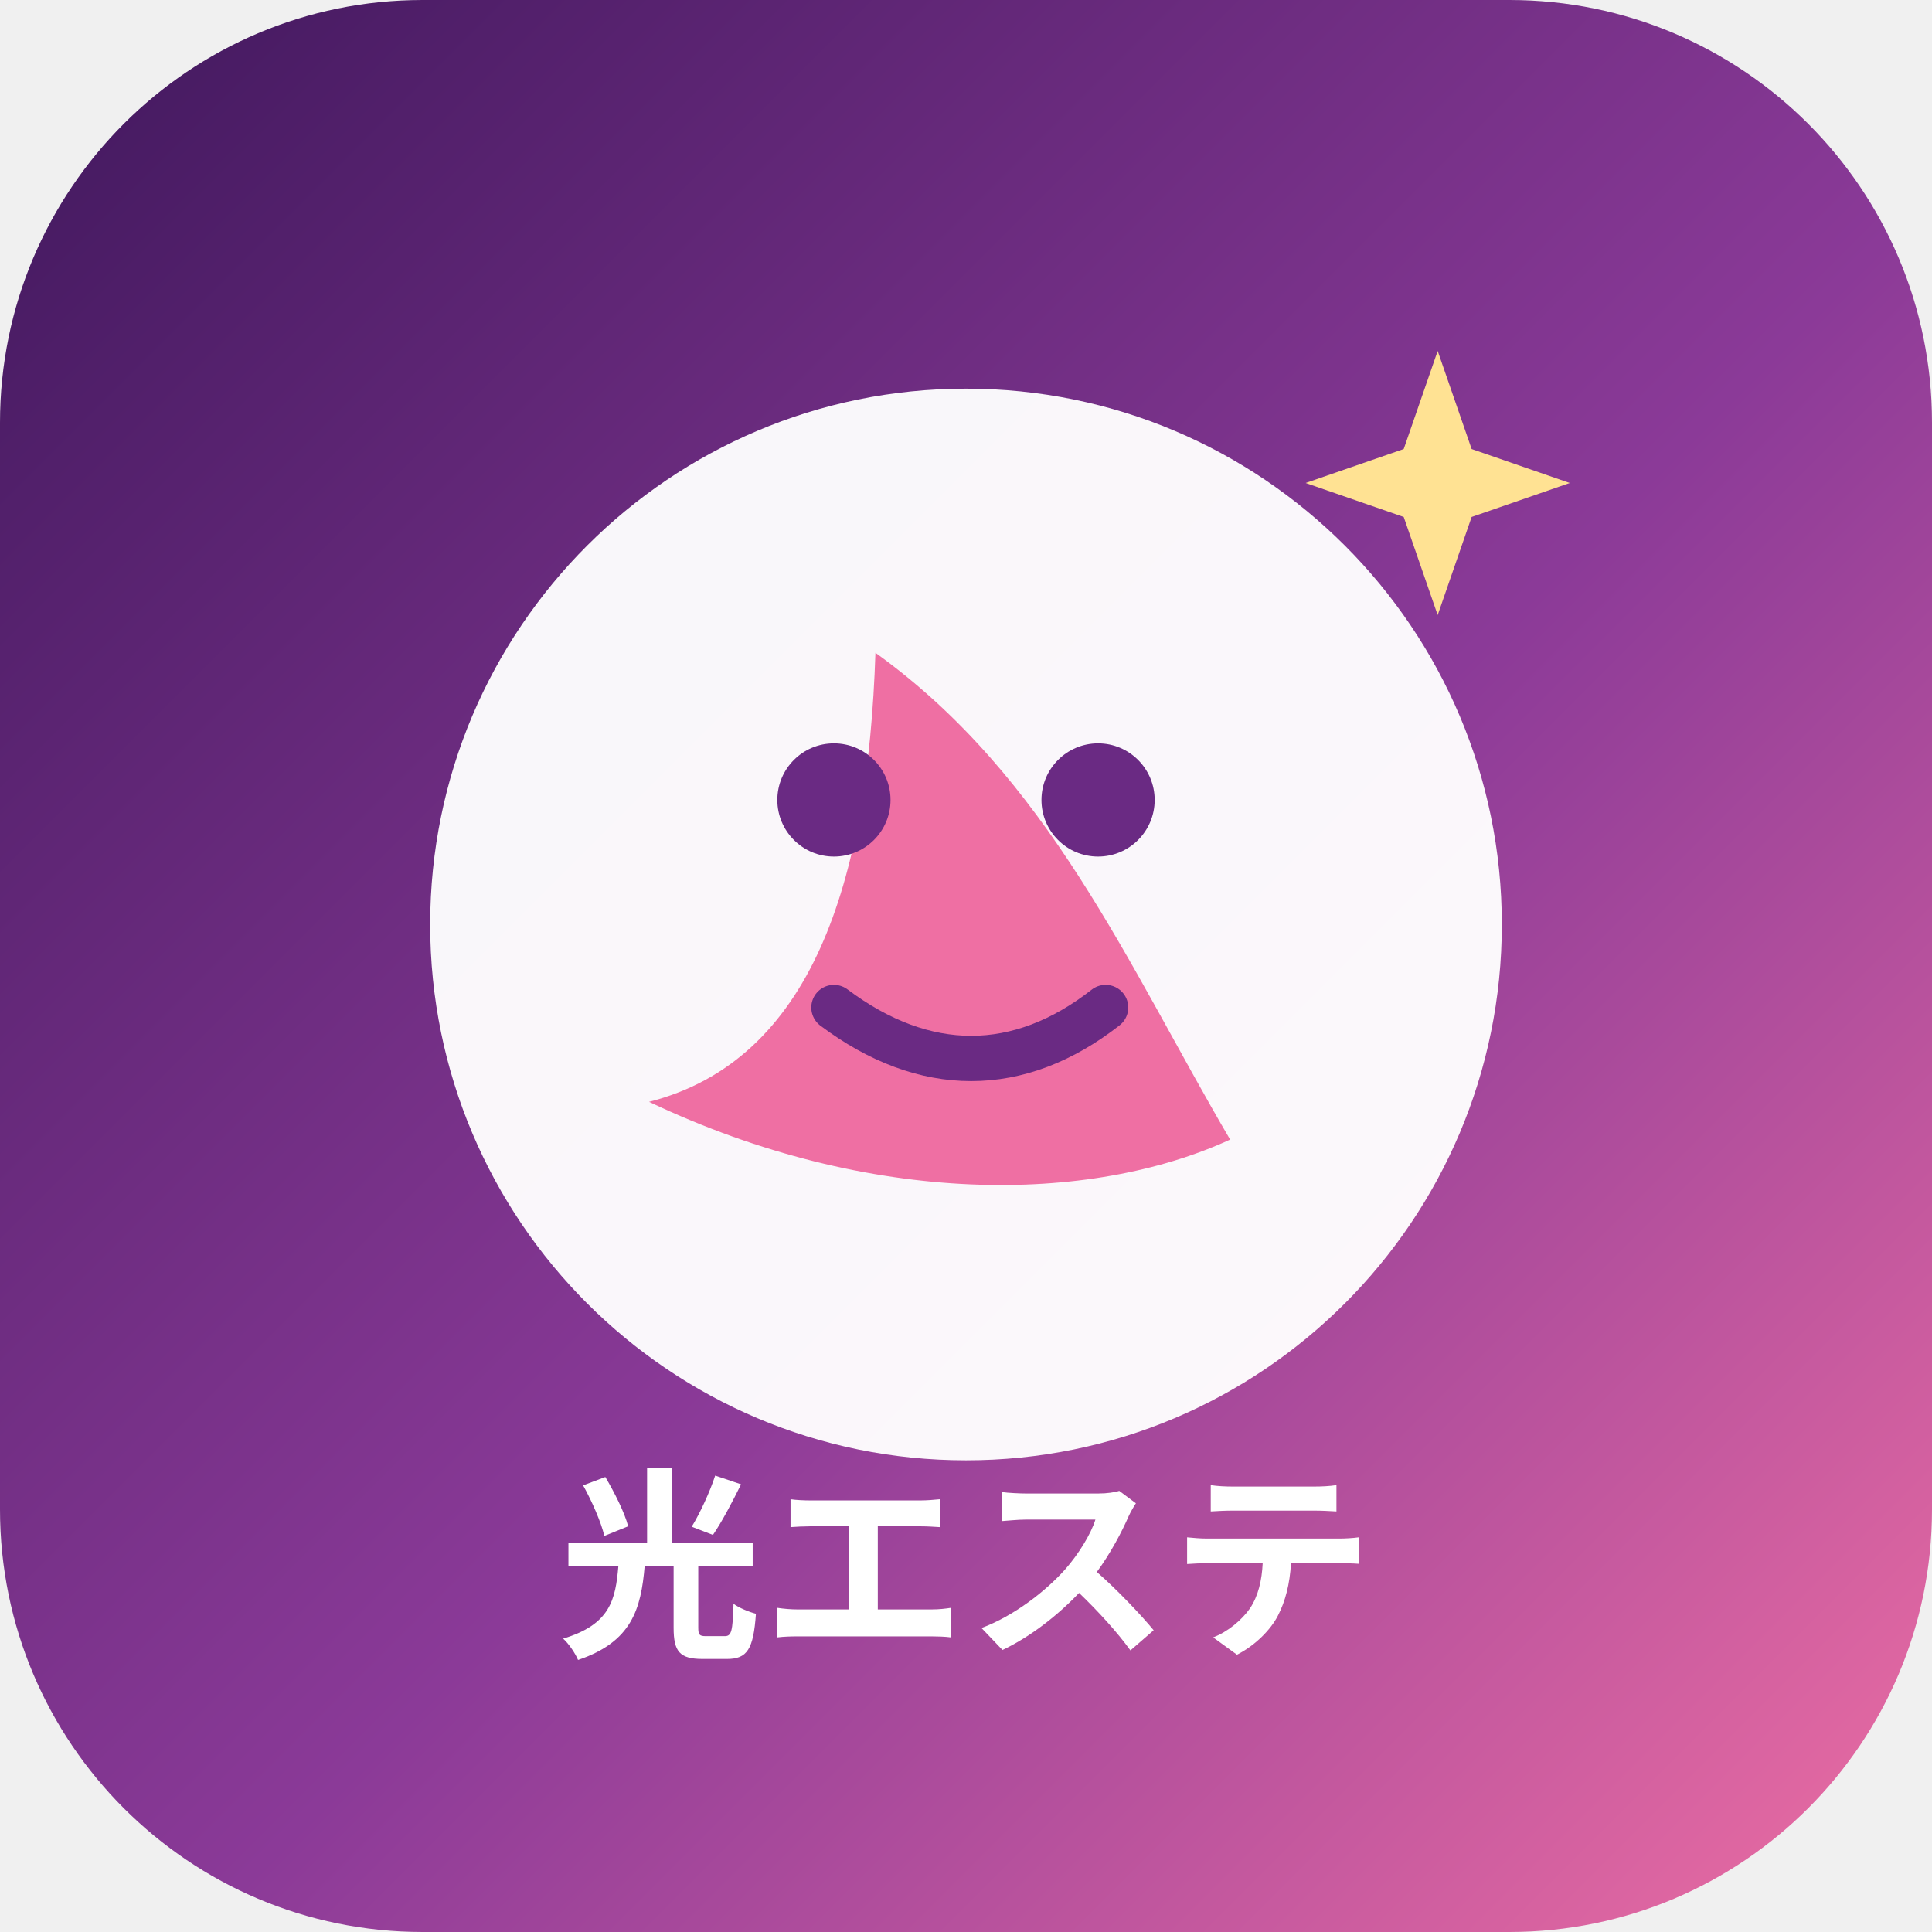
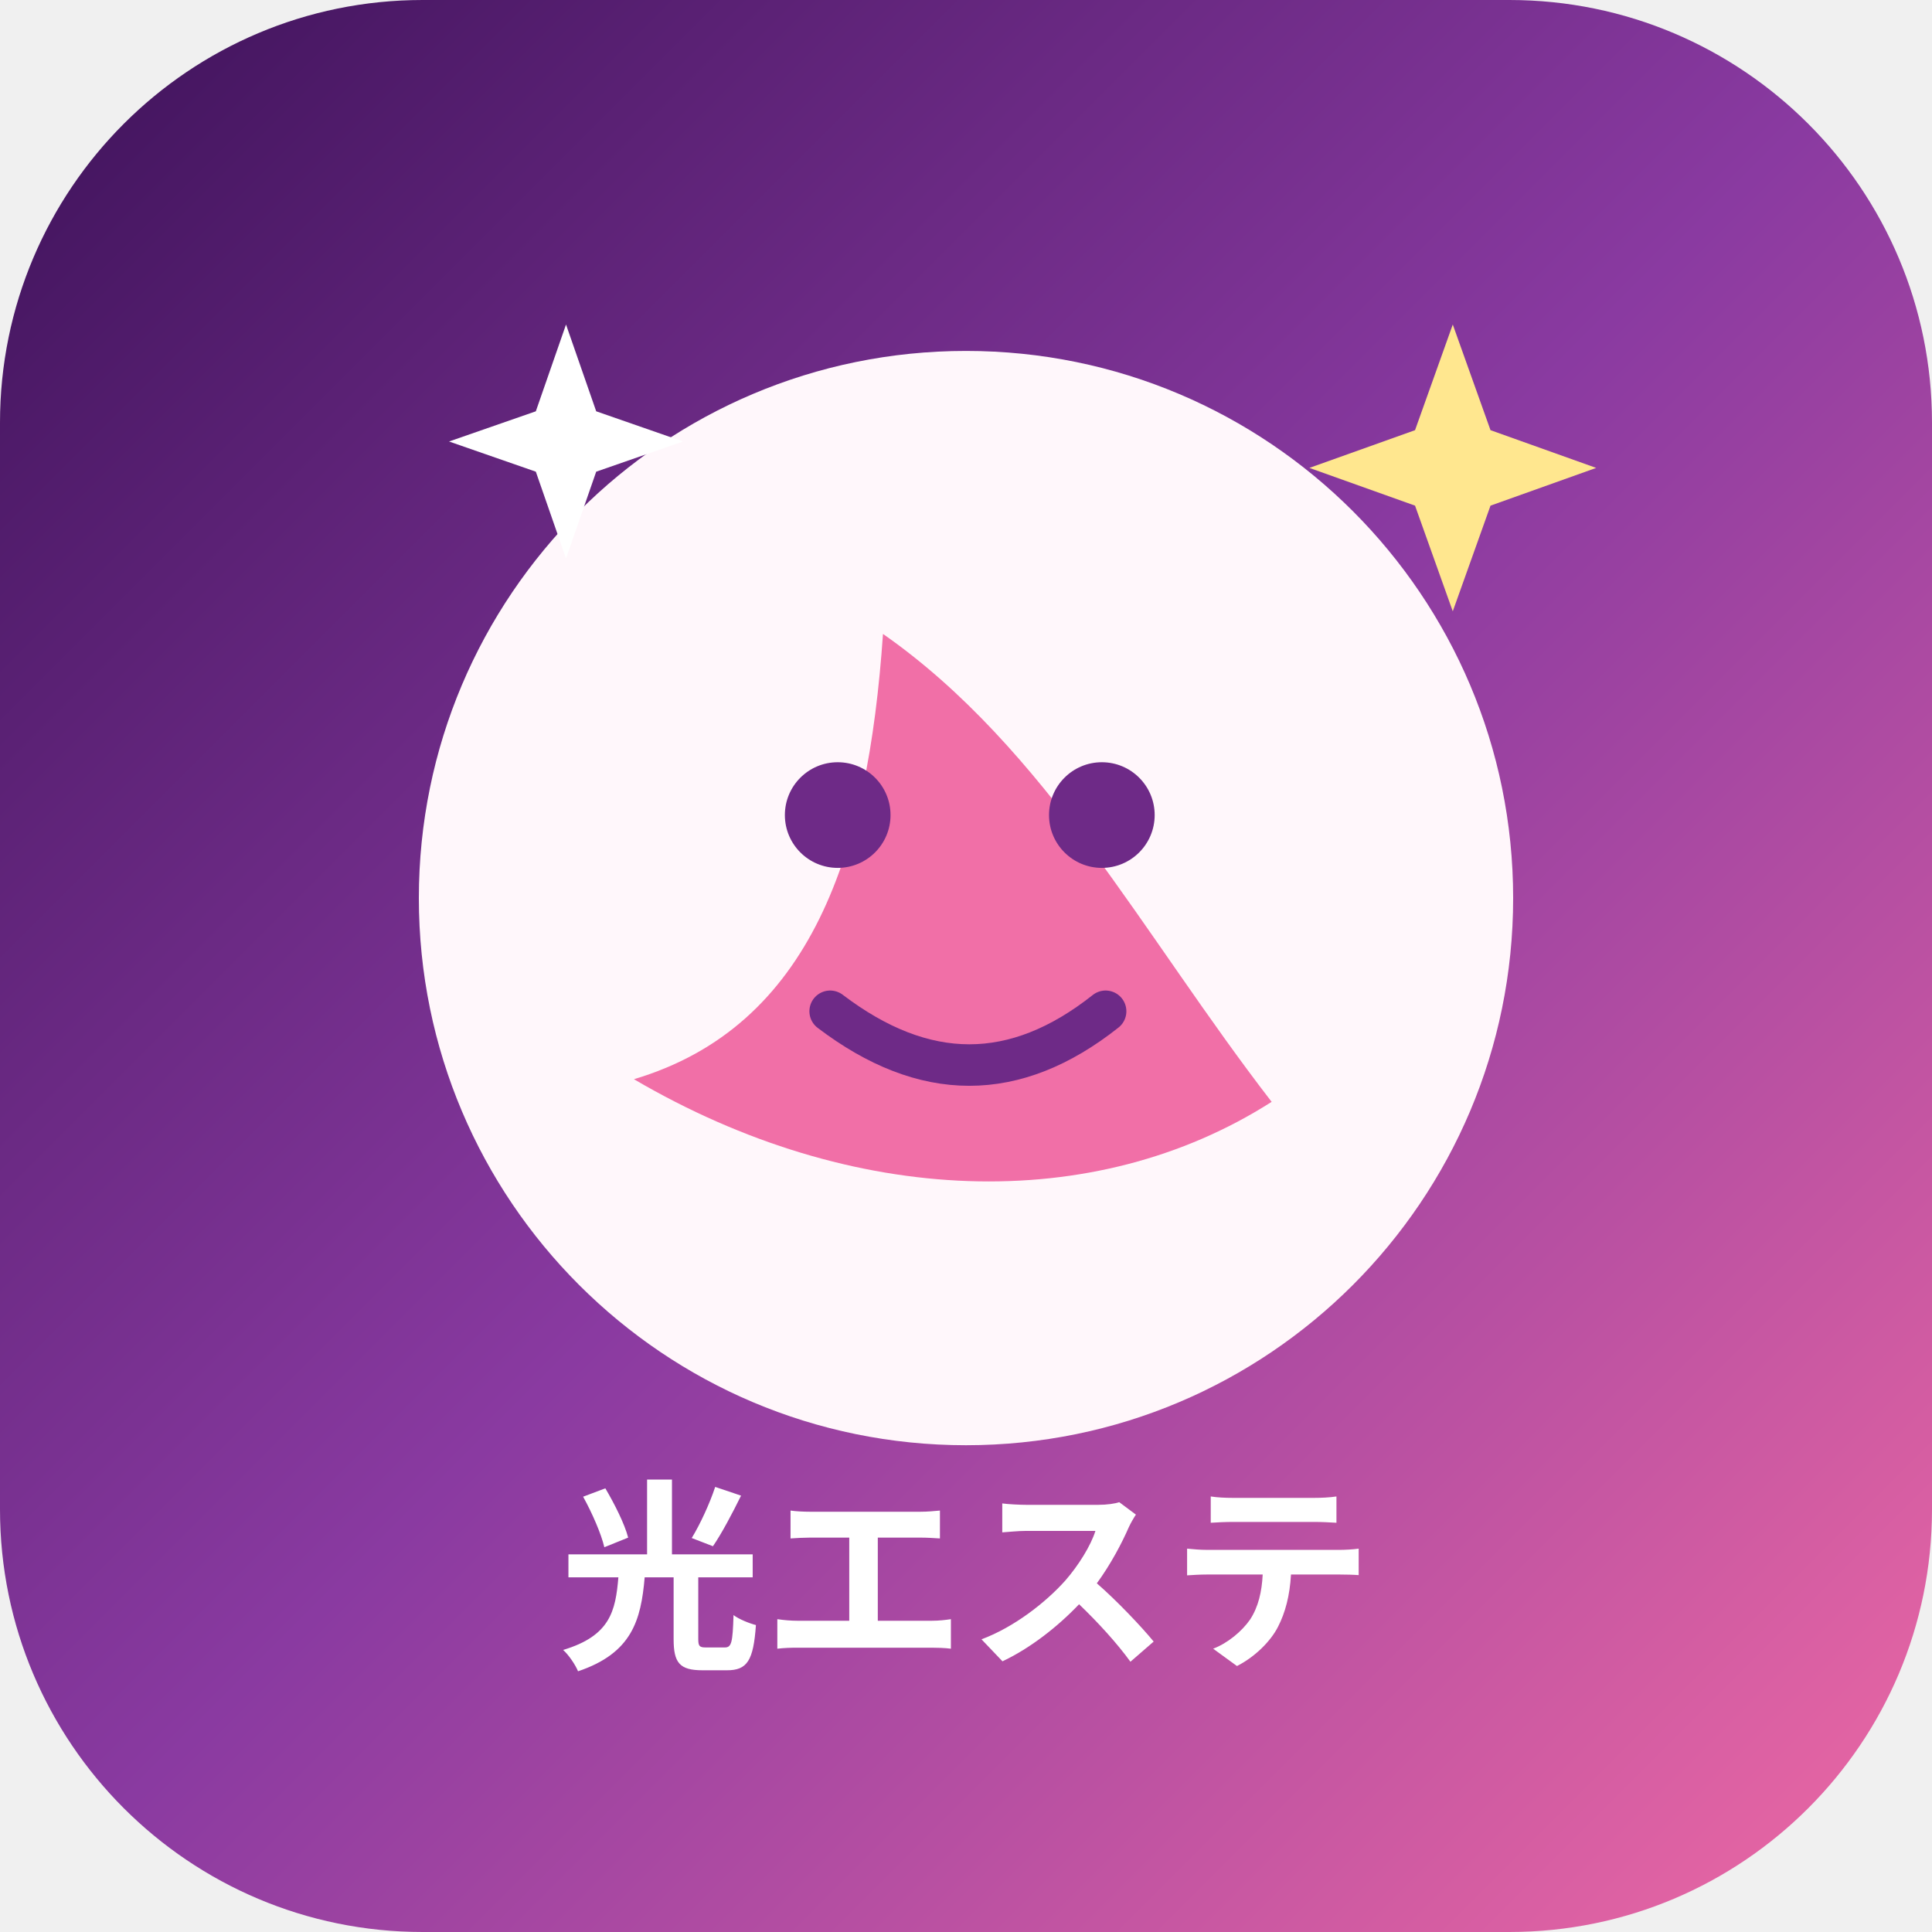
<svg xmlns="http://www.w3.org/2000/svg" viewBox="0 0 512 512">
  <defs>
    <linearGradient id="g" x1="0" y1="0" x2="1" y2="1">
-       <stop stop-color="#3f175c" />
-       <stop offset=".55" stop-color="#8b3a98" />
-       <stop offset="1" stop-color="#ef6fa3" />
+       <stop stop-color="#3c1158" />
+       <stop offset=".5" stop-color="#8a3aa1" />
+       <stop offset="1" stop-color="#f06aa3" />
    </linearGradient>
  </defs>
  <rect width="512" height="512" rx="112" fill="url(#g)" />
-   <circle cx="256" cy="245" r="142" fill="#fff" opacity=".96" />
-   <path d="M172 292c43-11 58-58 60-119 46 33 67 83 94 129-37 17-95 18-154-10z" fill="#ef6fa3" />
-   <circle cx="221" cy="212" r="15" fill="#6a2a83" />
-   <circle cx="291" cy="212" r="15" fill="#6a2a83" />
-   <path d="M221 267c24 18 49 18 72 0" fill="none" stroke="#6a2a83" stroke-width="12" stroke-linecap="round" />
-   <path d="M381 93l9 26 26 9-26 9-9 26-9-26-26-9 26-9z" fill="#ffe293" />
-   <text x="256" y="435" text-anchor="middle" font-size="54" font-weight="800" fill="#fff" font-family="sans-serif">光エステ</text>
+   <circle cx="256" cy="238" r="145" fill="#fff7fb" />
+   <path d="M168 286c47-14 62-60 66-118 43 30 69 80 103 124-47 30-111 28-169-6z" fill="#f16fa7" />
+   <circle cx="222" cy="216" r="14" fill="#6e2a87" />
+   <circle cx="292" cy="216" r="14" fill="#6e2a87" />
+   <path d="M220 268c25 19 49 19 73 0" fill="none" stroke="#6e2a87" stroke-width="11" stroke-linecap="round" />
+   <path d="M385 86l10 28 28 10-28 10-10 28-10-28-28-10 28-10z" fill="#ffe78f" />
+   <path d="M150 86l8 23 23 8-23 8-8 23-8-23-23-8 23-8z" fill="#fff" />
+   <text x="256" y="438" text-anchor="middle" font-size="54" font-weight="800" fill="#fff" font-family="sans-serif">光エステ</text>
</svg>
